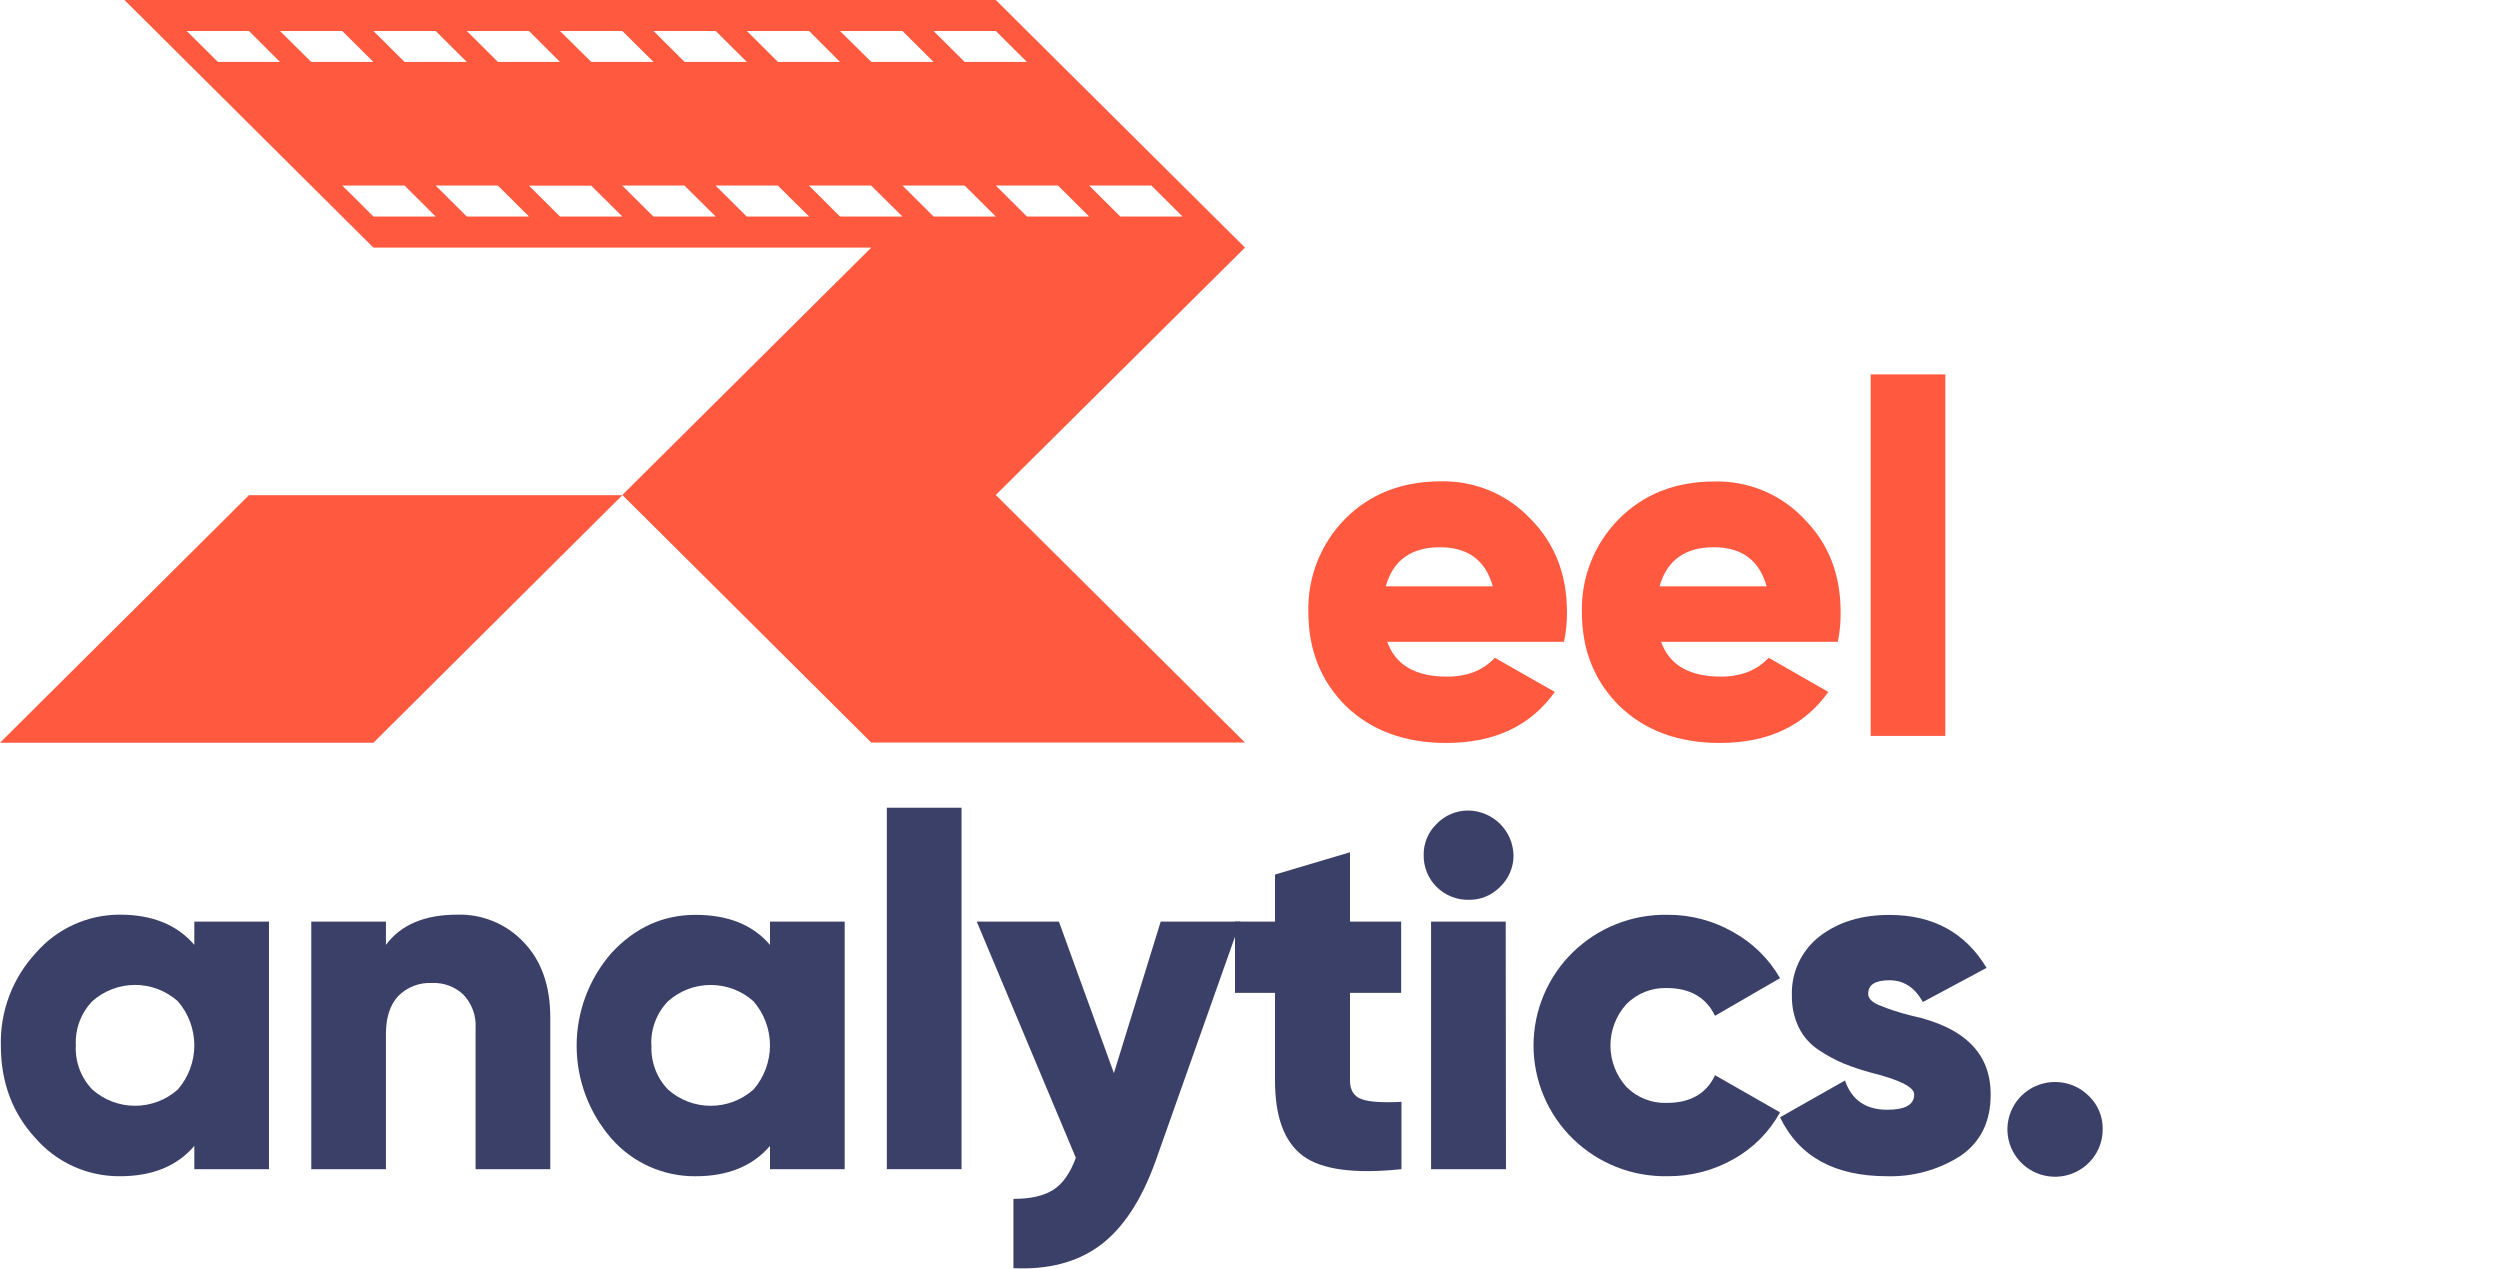
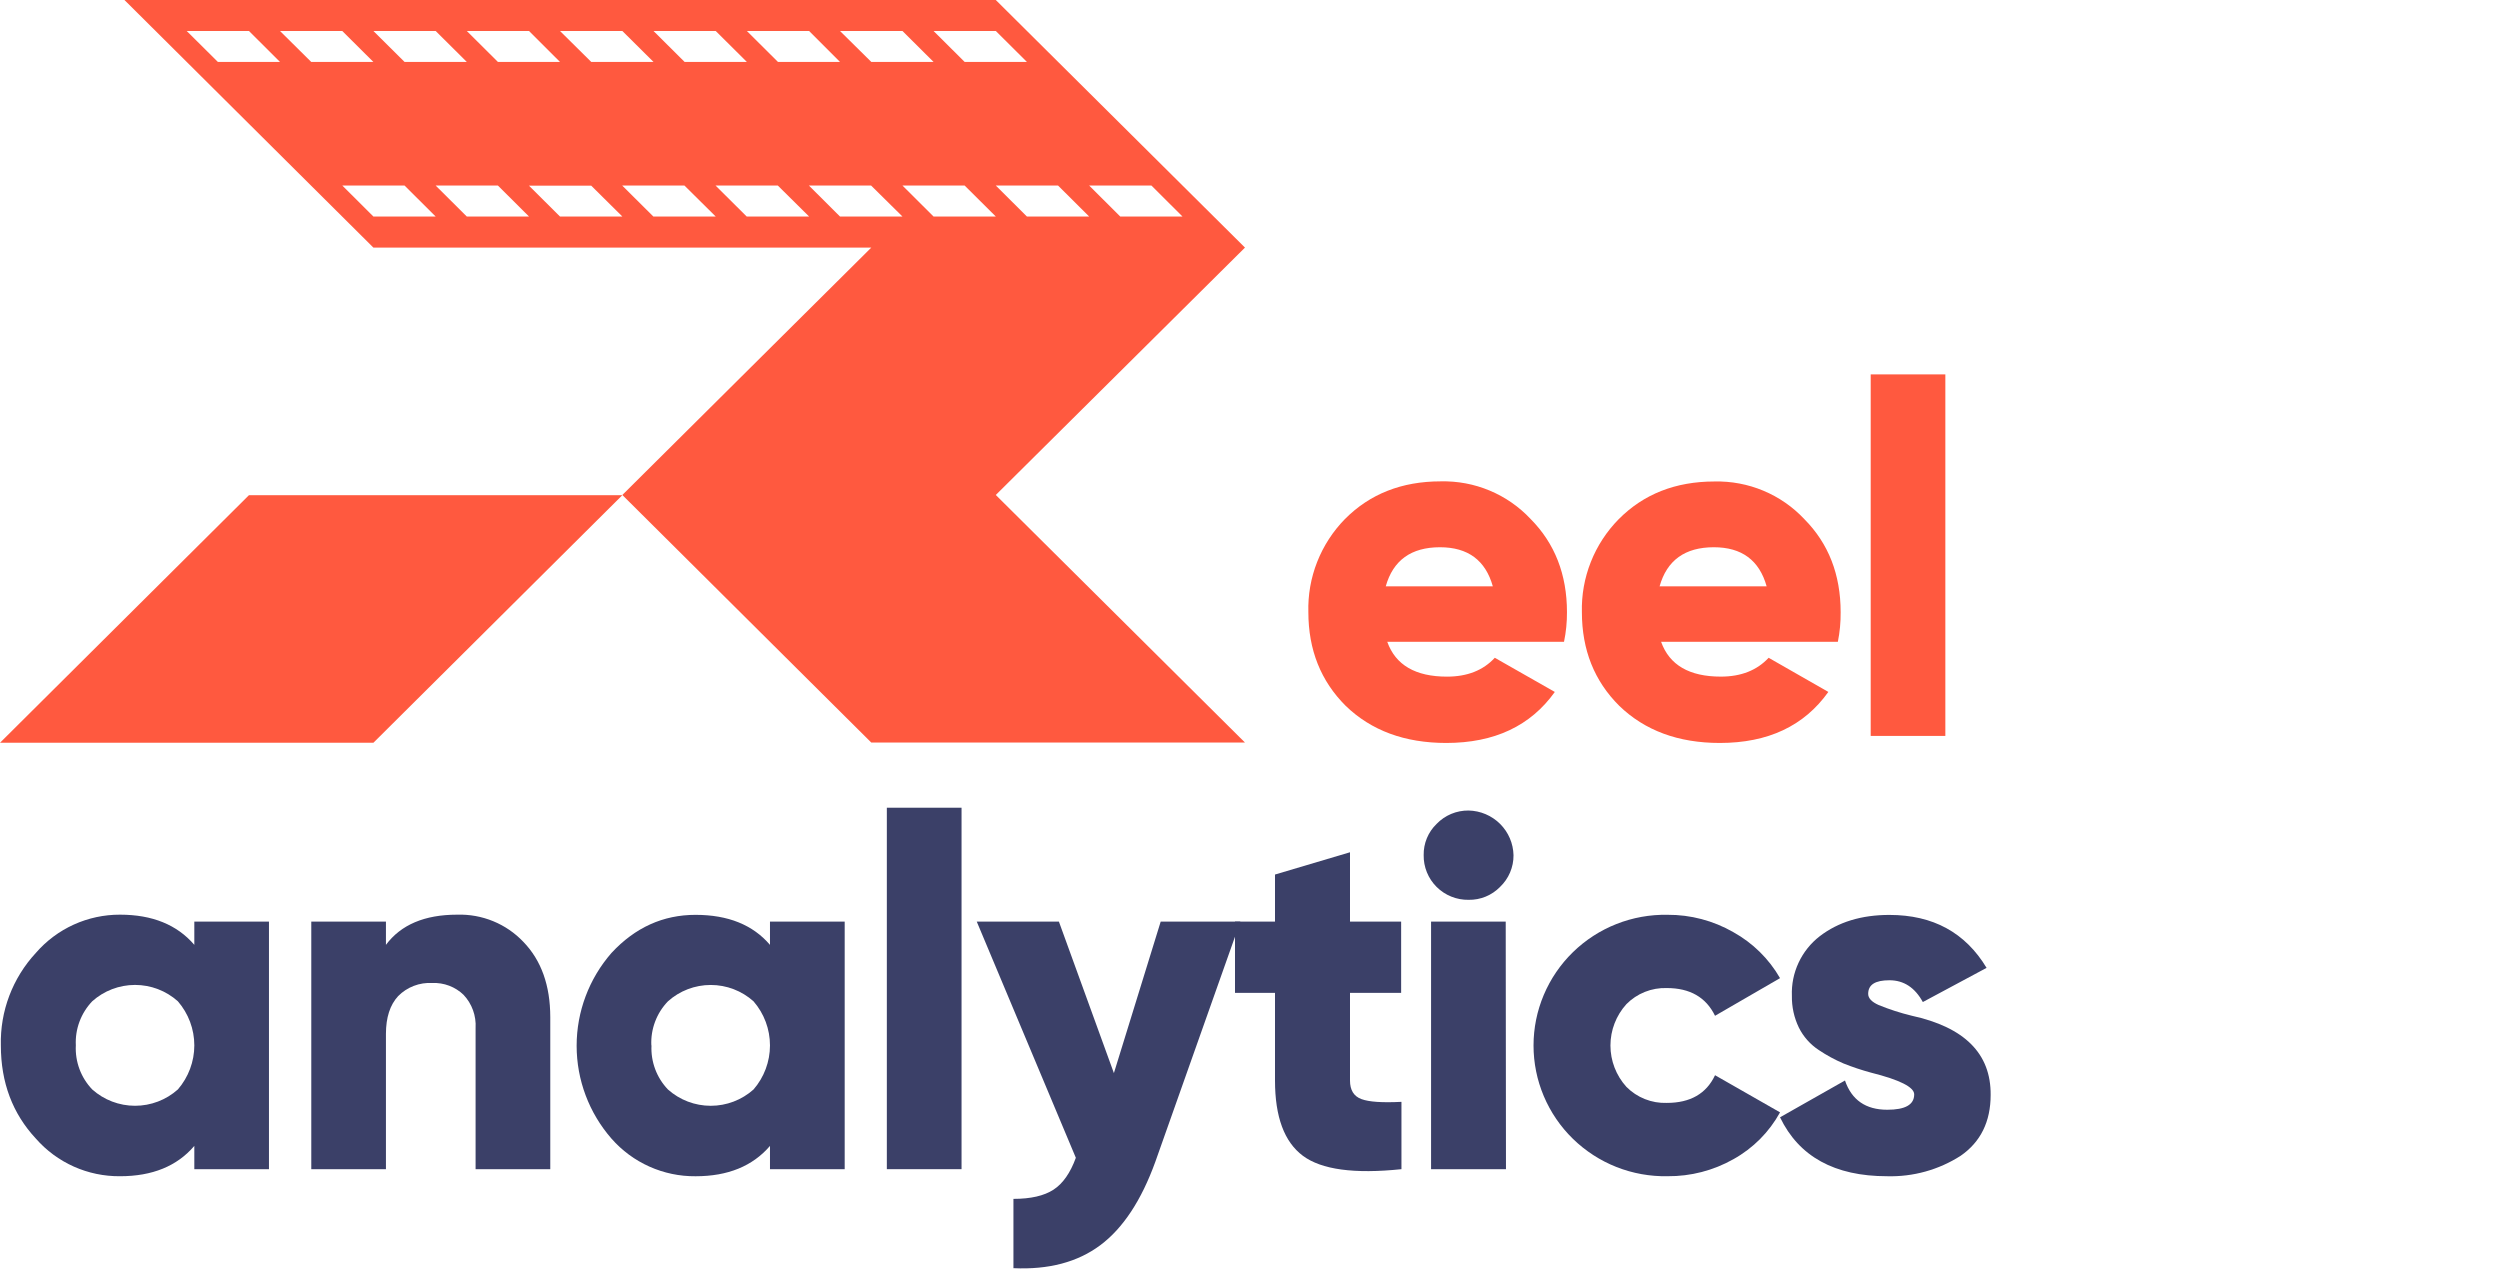
<svg xmlns="http://www.w3.org/2000/svg" width="136" height="69" viewBox="0 0 136 69" fill="none">
-   <path d="M85.082 34.915H75.467C75.918 36.177 77.002 36.809 78.717 36.809C79.82 36.809 80.686 36.467 81.317 35.783L84.582 37.642C83.261 39.492 81.293 40.417 78.676 40.417C76.419 40.417 74.595 39.743 73.204 38.396C71.853 37.049 71.177 35.352 71.175 33.305C71.148 32.37 71.311 31.439 71.654 30.568C71.996 29.697 72.511 28.903 73.168 28.233C74.523 26.87 76.257 26.187 78.369 26.186C79.284 26.163 80.194 26.334 81.038 26.687C81.882 27.04 82.641 27.567 83.265 28.233C84.582 29.561 85.241 31.249 85.243 33.297C85.247 33.841 85.193 34.383 85.082 34.915ZM75.385 31.896H81.209C80.812 30.479 79.854 29.77 78.336 29.77C76.768 29.77 75.784 30.479 75.385 31.896Z" fill="#FF593F" />
+   <path d="M85.082 34.915H75.467C75.918 36.177 77.002 36.809 78.717 36.809C79.82 36.809 80.686 36.467 81.317 35.783L84.582 37.642C83.261 39.492 81.293 40.417 78.676 40.417C76.419 40.417 74.595 39.743 73.204 38.396C71.853 37.049 71.176 35.352 71.175 33.305C71.148 32.37 71.311 31.439 71.654 30.568C71.996 29.697 72.511 28.903 73.168 28.233C74.523 26.87 76.257 26.187 78.369 26.186C79.284 26.163 80.194 26.334 81.038 26.687C81.882 27.04 82.641 27.567 83.265 28.233C84.582 29.561 85.241 31.249 85.243 33.297C85.247 33.841 85.193 34.383 85.082 34.915ZM75.385 31.896H81.209C80.812 30.479 79.854 29.77 78.336 29.77C76.768 29.77 75.784 30.479 75.385 31.896Z" fill="#FF593F" />
  <path d="M99.979 34.915H90.364C90.815 36.177 91.898 36.808 93.614 36.808C94.713 36.808 95.579 36.466 96.214 35.783L99.462 37.641C98.145 39.492 96.178 40.417 93.559 40.417C91.302 40.417 89.478 39.743 88.087 38.396C86.732 37.049 86.055 35.352 86.055 33.305C86.031 32.37 86.196 31.441 86.541 30.571C86.885 29.701 87.402 28.909 88.06 28.241C89.414 26.878 91.148 26.195 93.26 26.193C94.175 26.171 95.085 26.342 95.929 26.695C96.773 27.048 97.532 27.575 98.156 28.241C99.473 29.568 100.131 31.256 100.131 33.305C100.137 33.845 100.086 34.385 99.979 34.915ZM90.282 31.896H96.105C95.708 30.478 94.751 29.77 93.233 29.77C91.665 29.77 90.681 30.478 90.282 31.896Z" fill="#FF593F" />
-   <path d="M105.826 40.033H101.765V20.367H105.826V40.033Z" fill="#FF593F" />
+   <path d="M105.827 40.034H101.766V20.367H105.827V40.034Z" fill="#FF593F" />
  <path d="M10.571 51.4V50.134H14.632V63.603H10.571V62.337C9.634 63.437 8.286 63.987 6.529 63.987C5.663 63.994 4.805 63.815 4.015 63.462C3.224 63.108 2.52 62.589 1.951 61.939C0.682 60.576 0.047 58.888 0.047 56.875C-0.001 55.014 0.682 53.207 1.951 51.838C2.518 51.183 3.221 50.658 4.011 50.299C4.801 49.94 5.66 49.755 6.529 49.758C8.284 49.758 9.632 50.305 10.571 51.4ZM4.125 56.867C4.102 57.306 4.17 57.745 4.323 58.158C4.476 58.57 4.712 58.947 5.017 59.266C5.657 59.838 6.486 60.154 7.346 60.154C8.207 60.154 9.036 59.838 9.676 59.266C10.253 58.599 10.571 57.748 10.571 56.868C10.571 55.988 10.253 55.137 9.676 54.47C9.037 53.897 8.207 53.58 7.346 53.58C6.486 53.58 5.656 53.897 5.017 54.47C4.713 54.789 4.477 55.166 4.324 55.578C4.17 55.989 4.103 56.428 4.125 56.867Z" fill="#3B4068" />
  <path d="M24.868 49.758C25.54 49.737 26.209 49.858 26.83 50.113C27.451 50.368 28.011 50.751 28.472 51.238C29.446 52.244 29.933 53.609 29.935 55.334V63.603H25.872V55.926C25.892 55.597 25.844 55.268 25.733 54.958C25.621 54.647 25.447 54.363 25.221 54.122C24.997 53.904 24.729 53.734 24.436 53.623C24.143 53.512 23.83 53.462 23.516 53.475C23.173 53.455 22.83 53.509 22.509 53.632C22.189 53.755 21.899 53.945 21.658 54.189C21.218 54.665 20.995 55.35 20.995 56.248V63.603H16.934V50.134H20.995V51.4C21.809 50.306 23.1 49.758 24.868 49.758Z" fill="#3B4068" />
  <path d="M41.887 51.401V50.136H45.951V63.604H41.887V62.338C40.943 63.438 39.594 63.988 37.843 63.988C36.976 63.996 36.118 63.817 35.328 63.463C34.538 63.11 33.834 62.59 33.265 61.941C32.042 60.539 31.369 58.746 31.369 56.89C31.369 55.035 32.042 53.241 33.265 51.84C34.549 50.456 36.075 49.766 37.843 49.768C39.611 49.769 40.959 50.314 41.887 51.401ZM35.441 56.868C35.419 57.308 35.487 57.747 35.641 58.16C35.794 58.572 36.031 58.949 36.336 59.268C36.975 59.839 37.805 60.155 38.664 60.155C39.524 60.155 40.353 59.839 40.992 59.268C41.57 58.601 41.887 57.75 41.887 56.87C41.887 55.99 41.57 55.139 40.992 54.472C40.354 53.899 39.524 53.582 38.664 53.582C37.804 53.582 36.974 53.899 36.336 54.472C36.03 54.789 35.792 55.166 35.637 55.578C35.482 55.99 35.412 56.429 35.433 56.868H35.441Z" fill="#3B4068" />
  <path d="M52.308 63.603H48.244V43.94H52.308V63.603Z" fill="#3B4068" />
  <path d="M60.596 58.377L63.142 50.135H67.475L62.851 63.198C62.091 65.3 61.093 66.814 59.859 67.737C58.624 68.66 57.048 69.078 55.131 68.989V65.219C56.071 65.219 56.796 65.052 57.307 64.721C57.819 64.389 58.225 63.81 58.526 62.984L53.135 50.135H57.604L60.596 58.377Z" fill="#3B4068" />
  <path d="M76.222 50.134V54.013H73.44V58.78C73.44 59.302 73.646 59.637 74.062 59.791C74.479 59.946 75.199 59.992 76.239 59.94V63.603C73.676 63.872 71.889 63.629 70.877 62.875C69.865 62.121 69.36 60.756 69.36 58.78V54.013H67.184V50.134H69.36V47.575L73.44 46.363V50.134H76.222Z" fill="#3B4068" />
  <path d="M81.601 48.25C81.38 48.476 81.115 48.655 80.821 48.776C80.528 48.896 80.213 48.956 79.896 48.95C79.573 48.956 79.252 48.897 78.952 48.776C78.653 48.656 78.381 48.477 78.152 48.249C77.924 48.022 77.744 47.752 77.623 47.454C77.502 47.156 77.442 46.837 77.448 46.516C77.442 46.2 77.502 45.887 77.623 45.595C77.744 45.303 77.924 45.039 78.152 44.82C78.376 44.587 78.646 44.403 78.944 44.277C79.243 44.152 79.564 44.089 79.888 44.092C80.533 44.105 81.148 44.366 81.604 44.819C82.06 45.273 82.322 45.885 82.335 46.526C82.338 46.848 82.273 47.167 82.147 47.464C82.021 47.76 81.835 48.027 81.601 48.25ZM81.925 63.604H77.85V50.135H81.911L81.925 63.604Z" fill="#3B4068" />
  <path d="M90.714 63.986C89.763 64.004 88.819 63.834 87.935 63.485C87.052 63.136 86.247 62.615 85.568 61.953C84.889 61.291 84.35 60.501 83.982 59.629C83.613 58.757 83.424 57.821 83.424 56.875C83.424 55.93 83.613 54.994 83.982 54.122C84.35 53.25 84.889 52.46 85.568 51.798C86.247 51.136 87.052 50.615 87.935 50.266C88.819 49.917 89.763 49.747 90.714 49.765C91.968 49.758 93.202 50.083 94.288 50.706C95.35 51.295 96.231 52.161 96.834 53.211L93.298 55.259C92.809 54.253 91.933 53.75 90.671 53.75C90.264 53.737 89.859 53.808 89.481 53.959C89.103 54.11 88.761 54.337 88.476 54.626C87.917 55.243 87.608 56.045 87.608 56.875C87.608 57.706 87.917 58.507 88.476 59.125C88.761 59.413 89.103 59.64 89.481 59.79C89.859 59.941 90.264 60.012 90.671 59.998C91.951 59.998 92.827 59.496 93.298 58.492L96.834 60.512C96.248 61.581 95.37 62.463 94.302 63.058C93.209 63.677 91.972 63.997 90.714 63.986Z" fill="#3B4068" />
  <path d="M101.629 54.067C101.629 54.3 101.817 54.503 102.198 54.673C102.778 54.91 103.376 55.104 103.985 55.252C106.873 55.88 108.309 57.316 108.291 59.561C108.291 61.017 107.747 62.121 106.659 62.875C105.468 63.639 104.073 64.026 102.658 63.987C99.803 63.987 97.862 62.918 96.834 60.781L100.367 58.779C100.73 59.84 101.497 60.37 102.668 60.37C103.642 60.37 104.132 60.1 104.132 59.534C104.132 59.139 103.346 58.744 101.774 58.349C101.268 58.212 100.772 58.046 100.286 57.852C99.817 57.652 99.368 57.408 98.945 57.124C98.479 56.819 98.103 56.396 97.857 55.899C97.598 55.361 97.468 54.771 97.479 54.175C97.454 53.553 97.579 52.934 97.843 52.37C98.106 51.805 98.502 51.311 98.996 50.929C100.005 50.156 101.268 49.77 102.788 49.772C105.154 49.772 106.915 50.732 108.07 52.652L104.602 54.511C104.17 53.721 103.563 53.326 102.788 53.326C102.013 53.326 101.629 53.564 101.629 54.067Z" fill="#3B4068" />
-   <path d="M114.387 61.419C114.392 62.016 114.187 62.596 113.809 63.06C113.431 63.524 112.903 63.843 112.314 63.963C111.726 64.083 111.114 63.995 110.583 63.716C110.052 63.437 109.636 62.983 109.404 62.432C109.172 61.881 109.14 61.267 109.313 60.695C109.486 60.123 109.853 59.629 110.351 59.296C110.85 58.964 111.45 58.813 112.047 58.872C112.645 58.93 113.204 59.192 113.628 59.615C113.872 59.848 114.066 60.128 114.196 60.438C114.327 60.749 114.392 61.083 114.387 61.419Z" fill="#3B4068" />
  <path d="M67.727 13.469L54.171 0H6.77L20.312 13.469H47.398L33.855 26.927L47.398 40.395H67.727L54.171 26.927L67.727 13.469ZM50.785 11.778L49.093 10.093H52.476L54.171 11.778H50.785ZM62.636 10.093L64.327 11.778H60.941L59.249 10.093H62.636ZM59.249 11.778H55.863L54.171 10.093H57.557L59.249 11.778ZM54.171 1.685L55.863 3.368H52.476L50.785 1.685H54.171ZM49.093 1.685L50.785 3.368H47.398L45.695 1.685H49.093ZM44.014 1.685L45.695 3.368H42.32L40.628 1.685H44.014ZM38.934 1.685L40.628 3.368H37.242L35.55 1.685H38.934ZM33.855 1.685L35.55 3.368H32.163L30.463 1.685H33.855ZM28.777 1.685L30.463 3.368H27.085L25.393 1.685H28.777ZM23.699 1.685L25.393 3.368H22.007L20.312 1.685H23.699ZM11.851 3.368L10.156 1.685H13.542L15.231 3.368H11.851ZM15.231 1.685H18.618L20.31 3.368H16.929L15.231 1.685ZM20.312 11.778L18.621 10.093H22.007L23.699 11.778H20.312ZM25.393 11.778L23.699 10.093H27.085L28.777 11.778H25.393ZM30.463 11.778L28.777 10.101H32.163L33.855 11.778H30.463ZM35.542 11.778L33.847 10.093H37.233L38.934 11.778H35.542ZM40.62 11.778L38.925 10.093H42.312L44.014 11.778H40.62ZM45.695 11.778L44.004 10.093H47.387L49.093 11.778H45.695Z" fill="#FF593F" />
  <path d="M0 40.406H20.313L33.856 26.938H13.543L0 40.406Z" fill="#FF593F" />
</svg>
